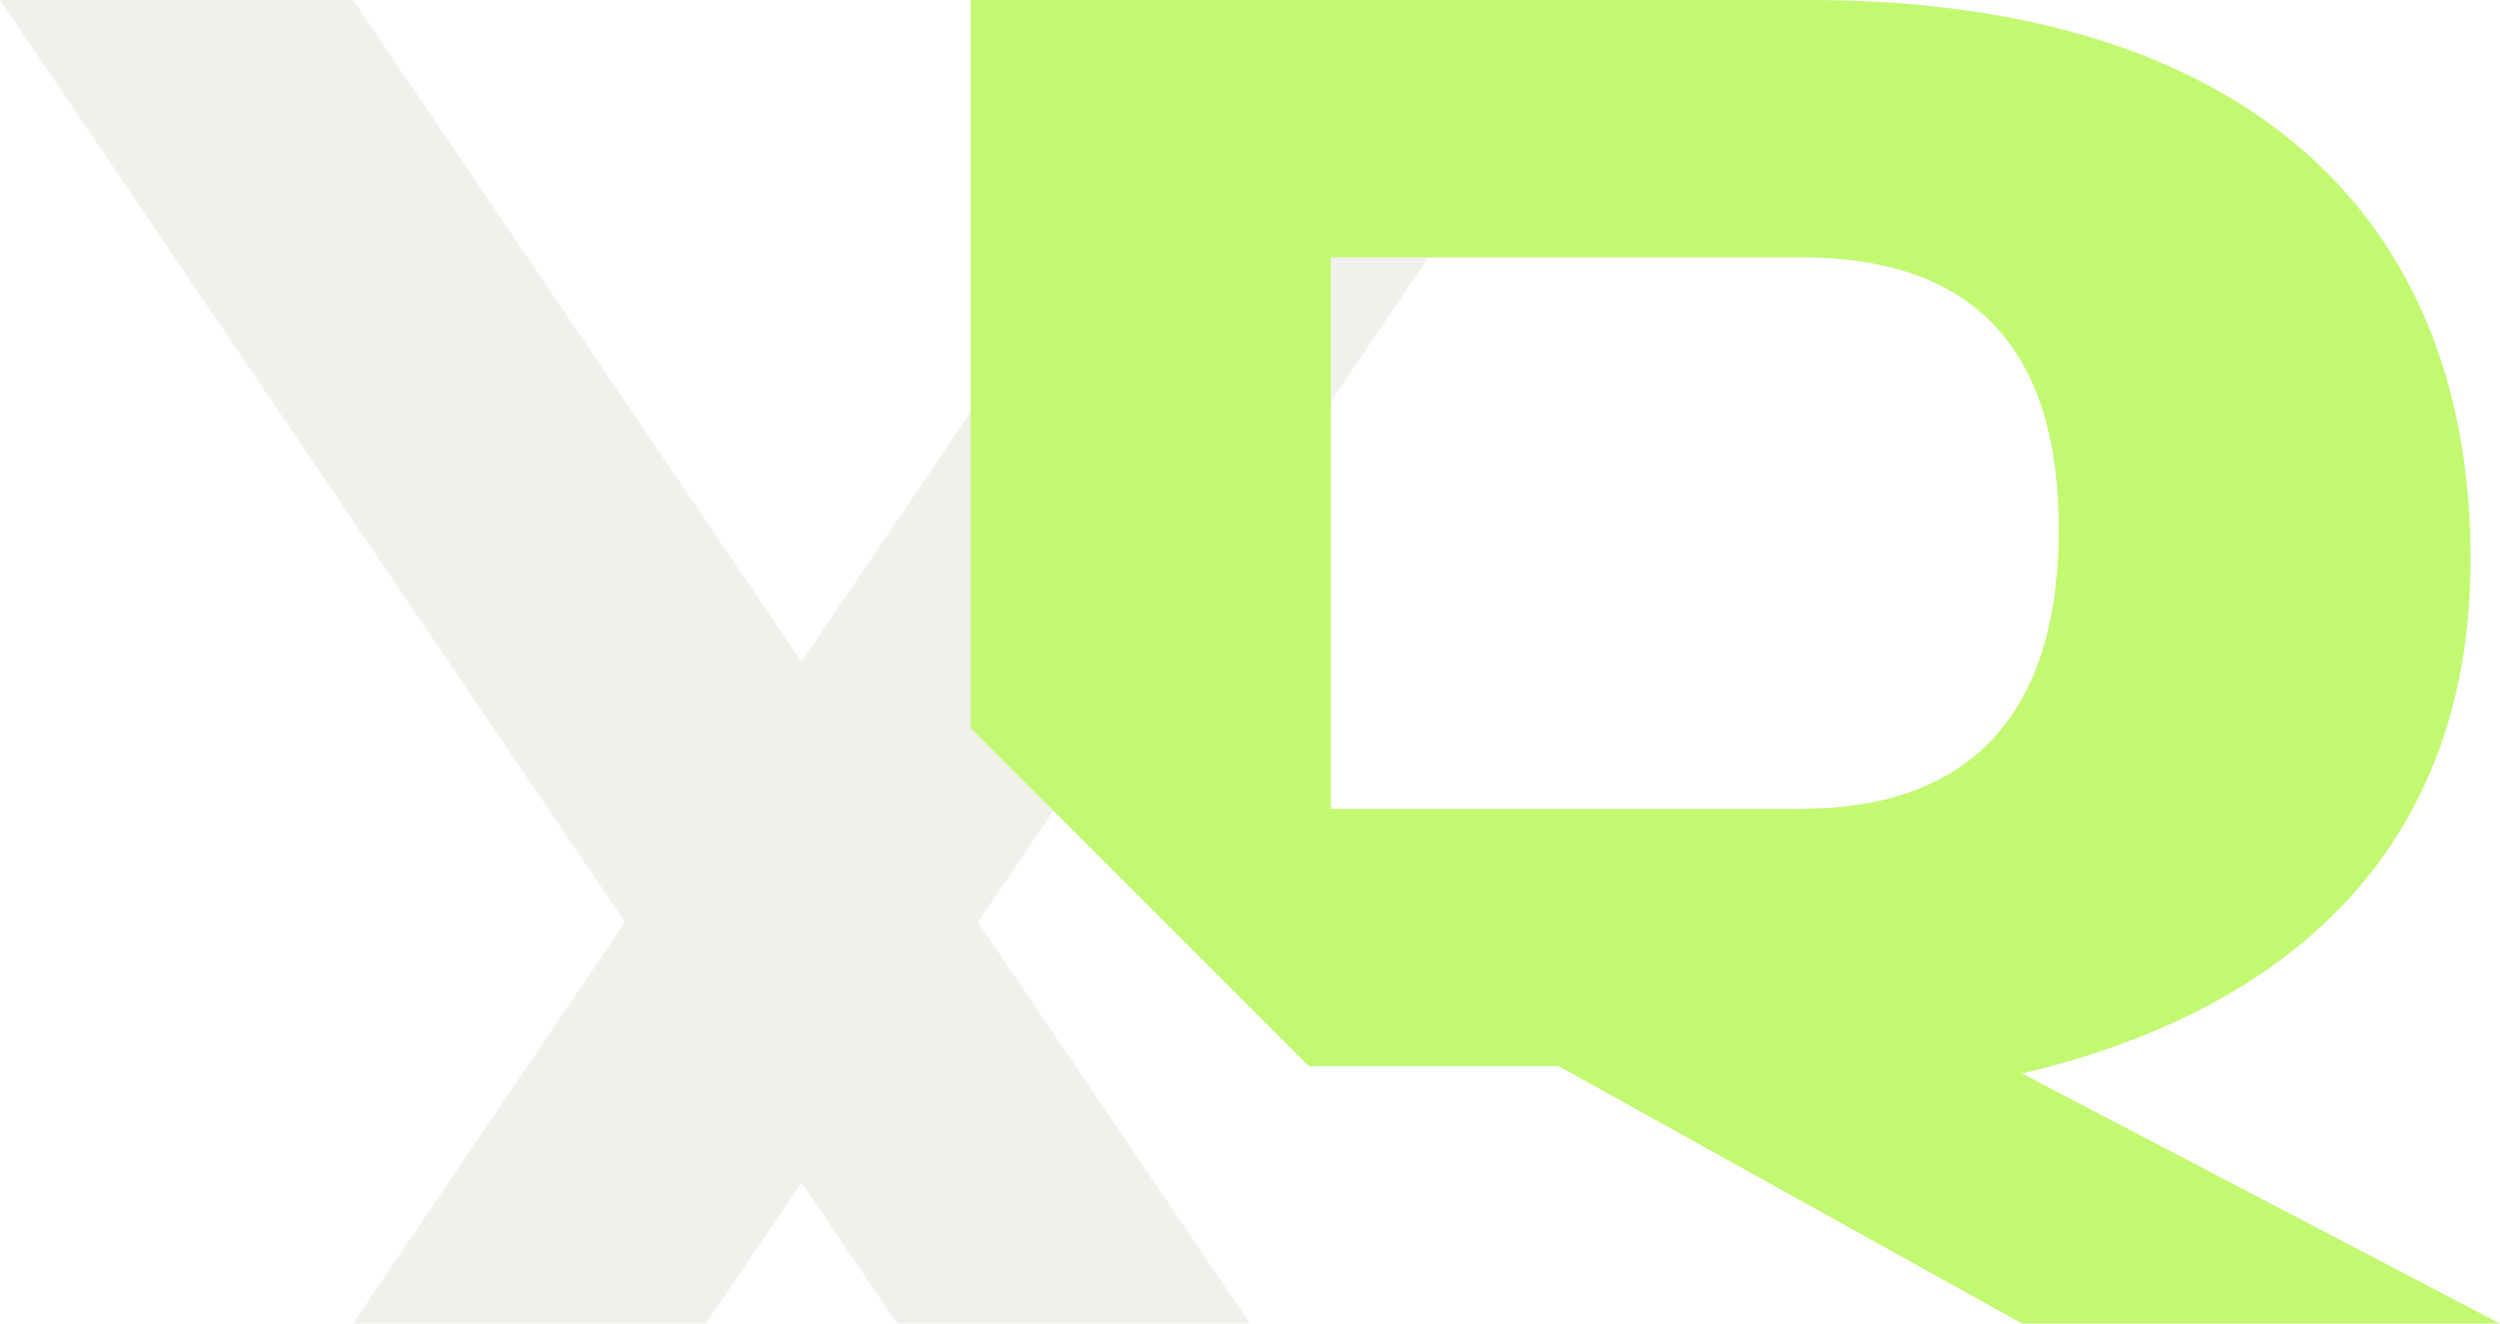
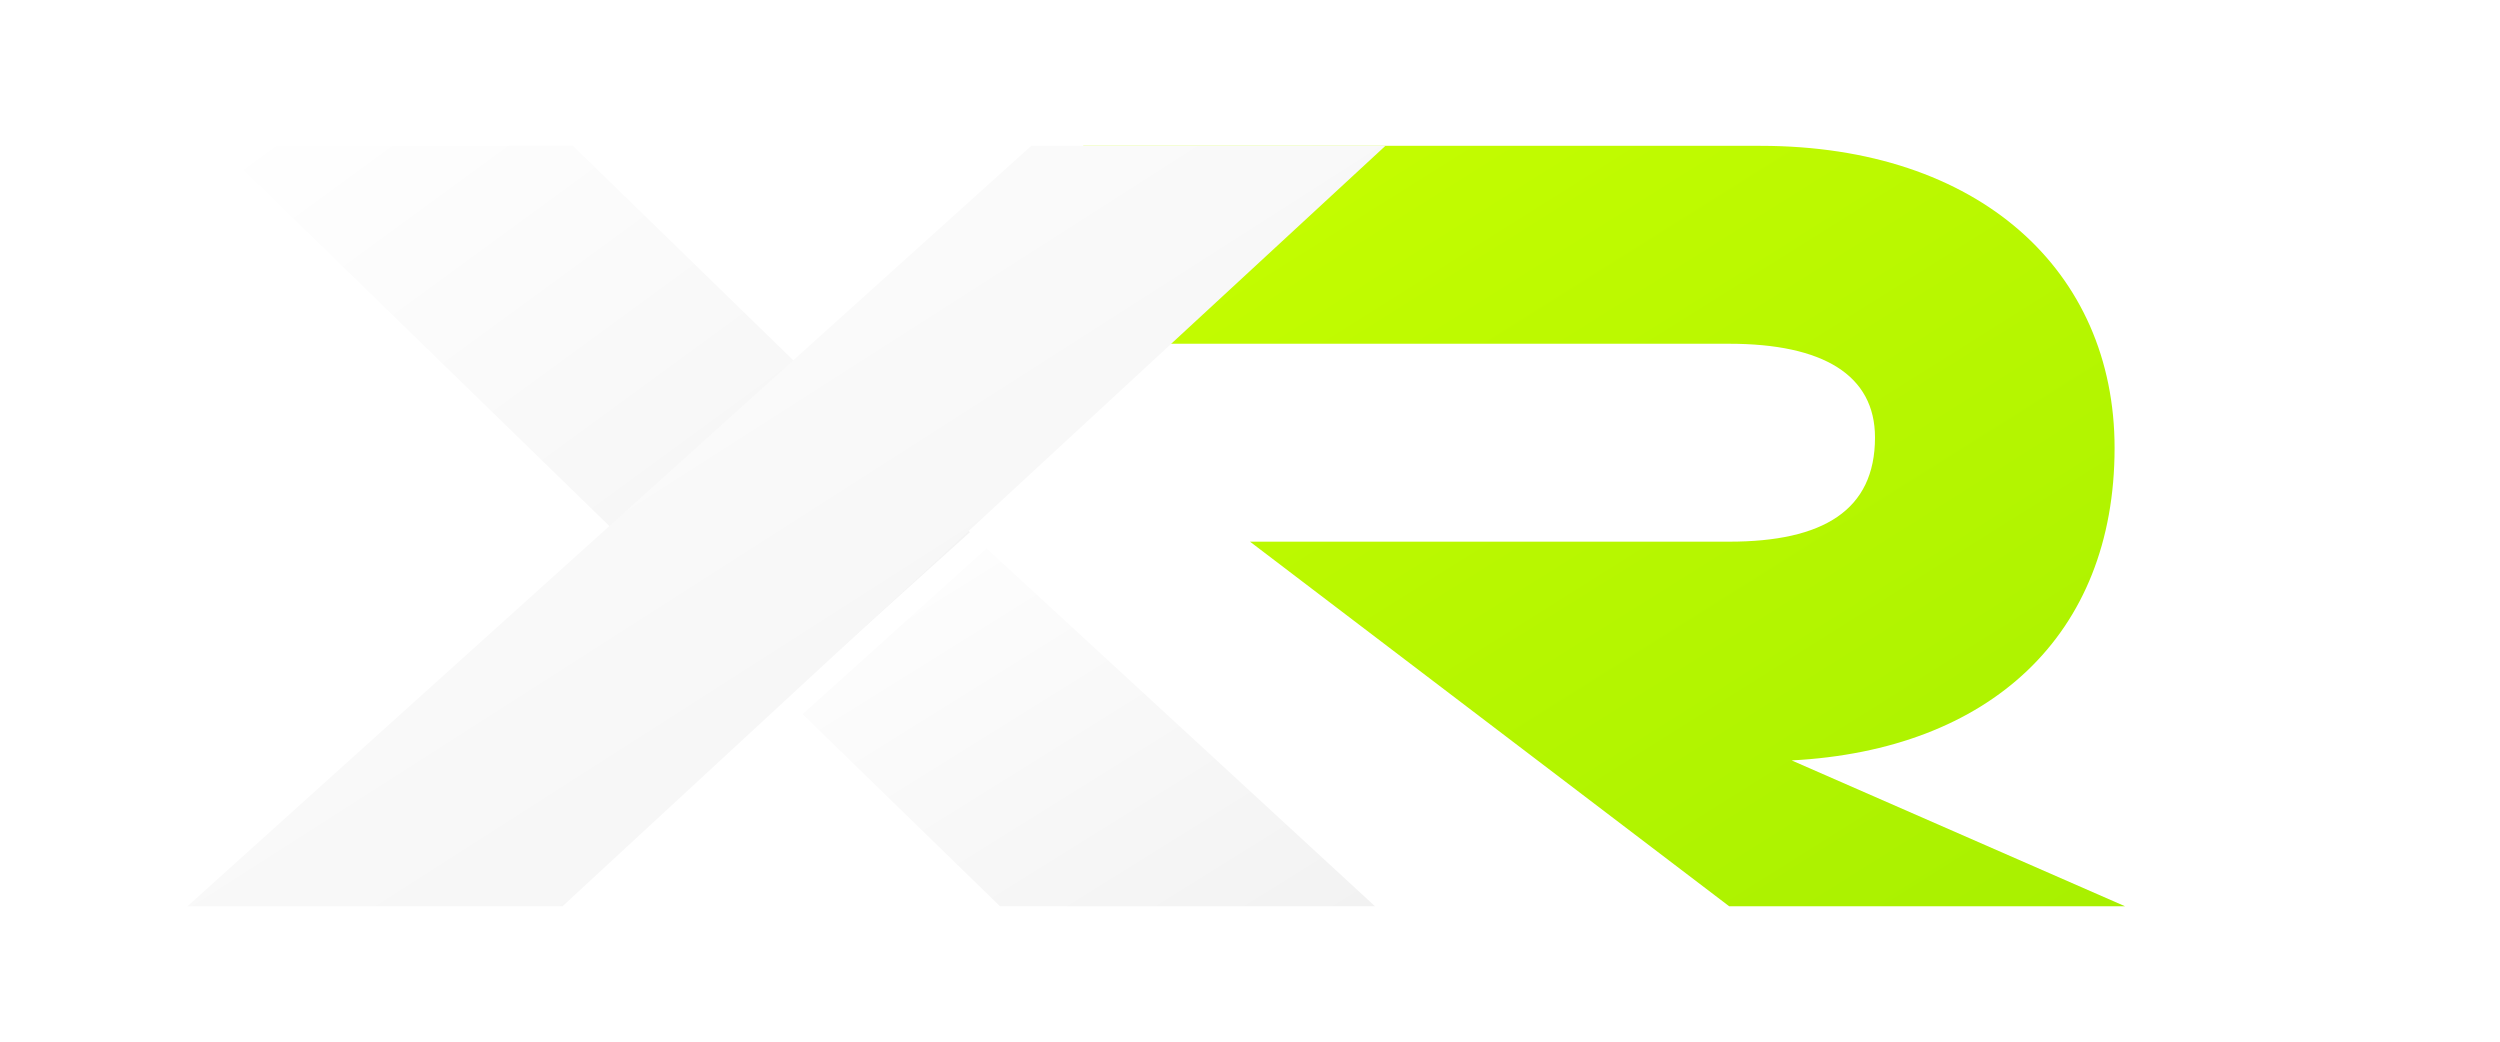
- <svg xmlns="http://www.w3.org/2000/svg" viewBox="0 0 340 180" fill="none">
-   <path d="M0 0h48l122 180h-48L0 0Z" fill="#F0F0EC" />
-   <path d="M170 0h48L96 180H48L170 0Z" fill="#F0F0EC" />
-   <path fill="#C2F970" fill-rule="evenodd" d="M132 0h114c59 0 90 29 90 76 0 38-23 61-61 70l65 34h-65l-63-35h-34l-46-46V0Zm49 35v75h64c23 0 35-13 35-38s-12-37-35-37h-64Z" clip-rule="evenodd" />
+ <svg xmlns="http://www.w3.org/2000/svg" viewBox="0 0 240 100" role="img" aria-labelledby="title desc">
+   <defs>
+     <linearGradient id="white" x1="0" y1="0" x2="1" y2="1">
+       <stop offset="0" stop-color="#ffffff" />
+       <stop offset="1" stop-color="#f2f2f2" />
+     </linearGradient>
+     <linearGradient id="lime" x1="0" y1="0" x2="1" y2="1">
+       <stop offset="0" stop-color="#caff00" />
+       <stop offset="1" stop-color="#a8f000" />
+     </linearGradient>
+   </defs>
+   <path fill="url(#lime)" d="M104 14H169c21 0 34 12 34 29        0 18-12 29-31 30l32 14h-38        l-46-35h46c9 0 14-3 14-10        0-6-5-9-14-9h-79z" />
+   <path fill="url(#white)" d="M21 14H55L93.11 51.09L75.45 67Z" />
+   <path fill="url(#white)" d="M77.05 68.56L94.71 52.65L132 87H96Z" />
+   <path fill="url(#white)" d="M99 14h34L54 87H18z" />
</svg>
